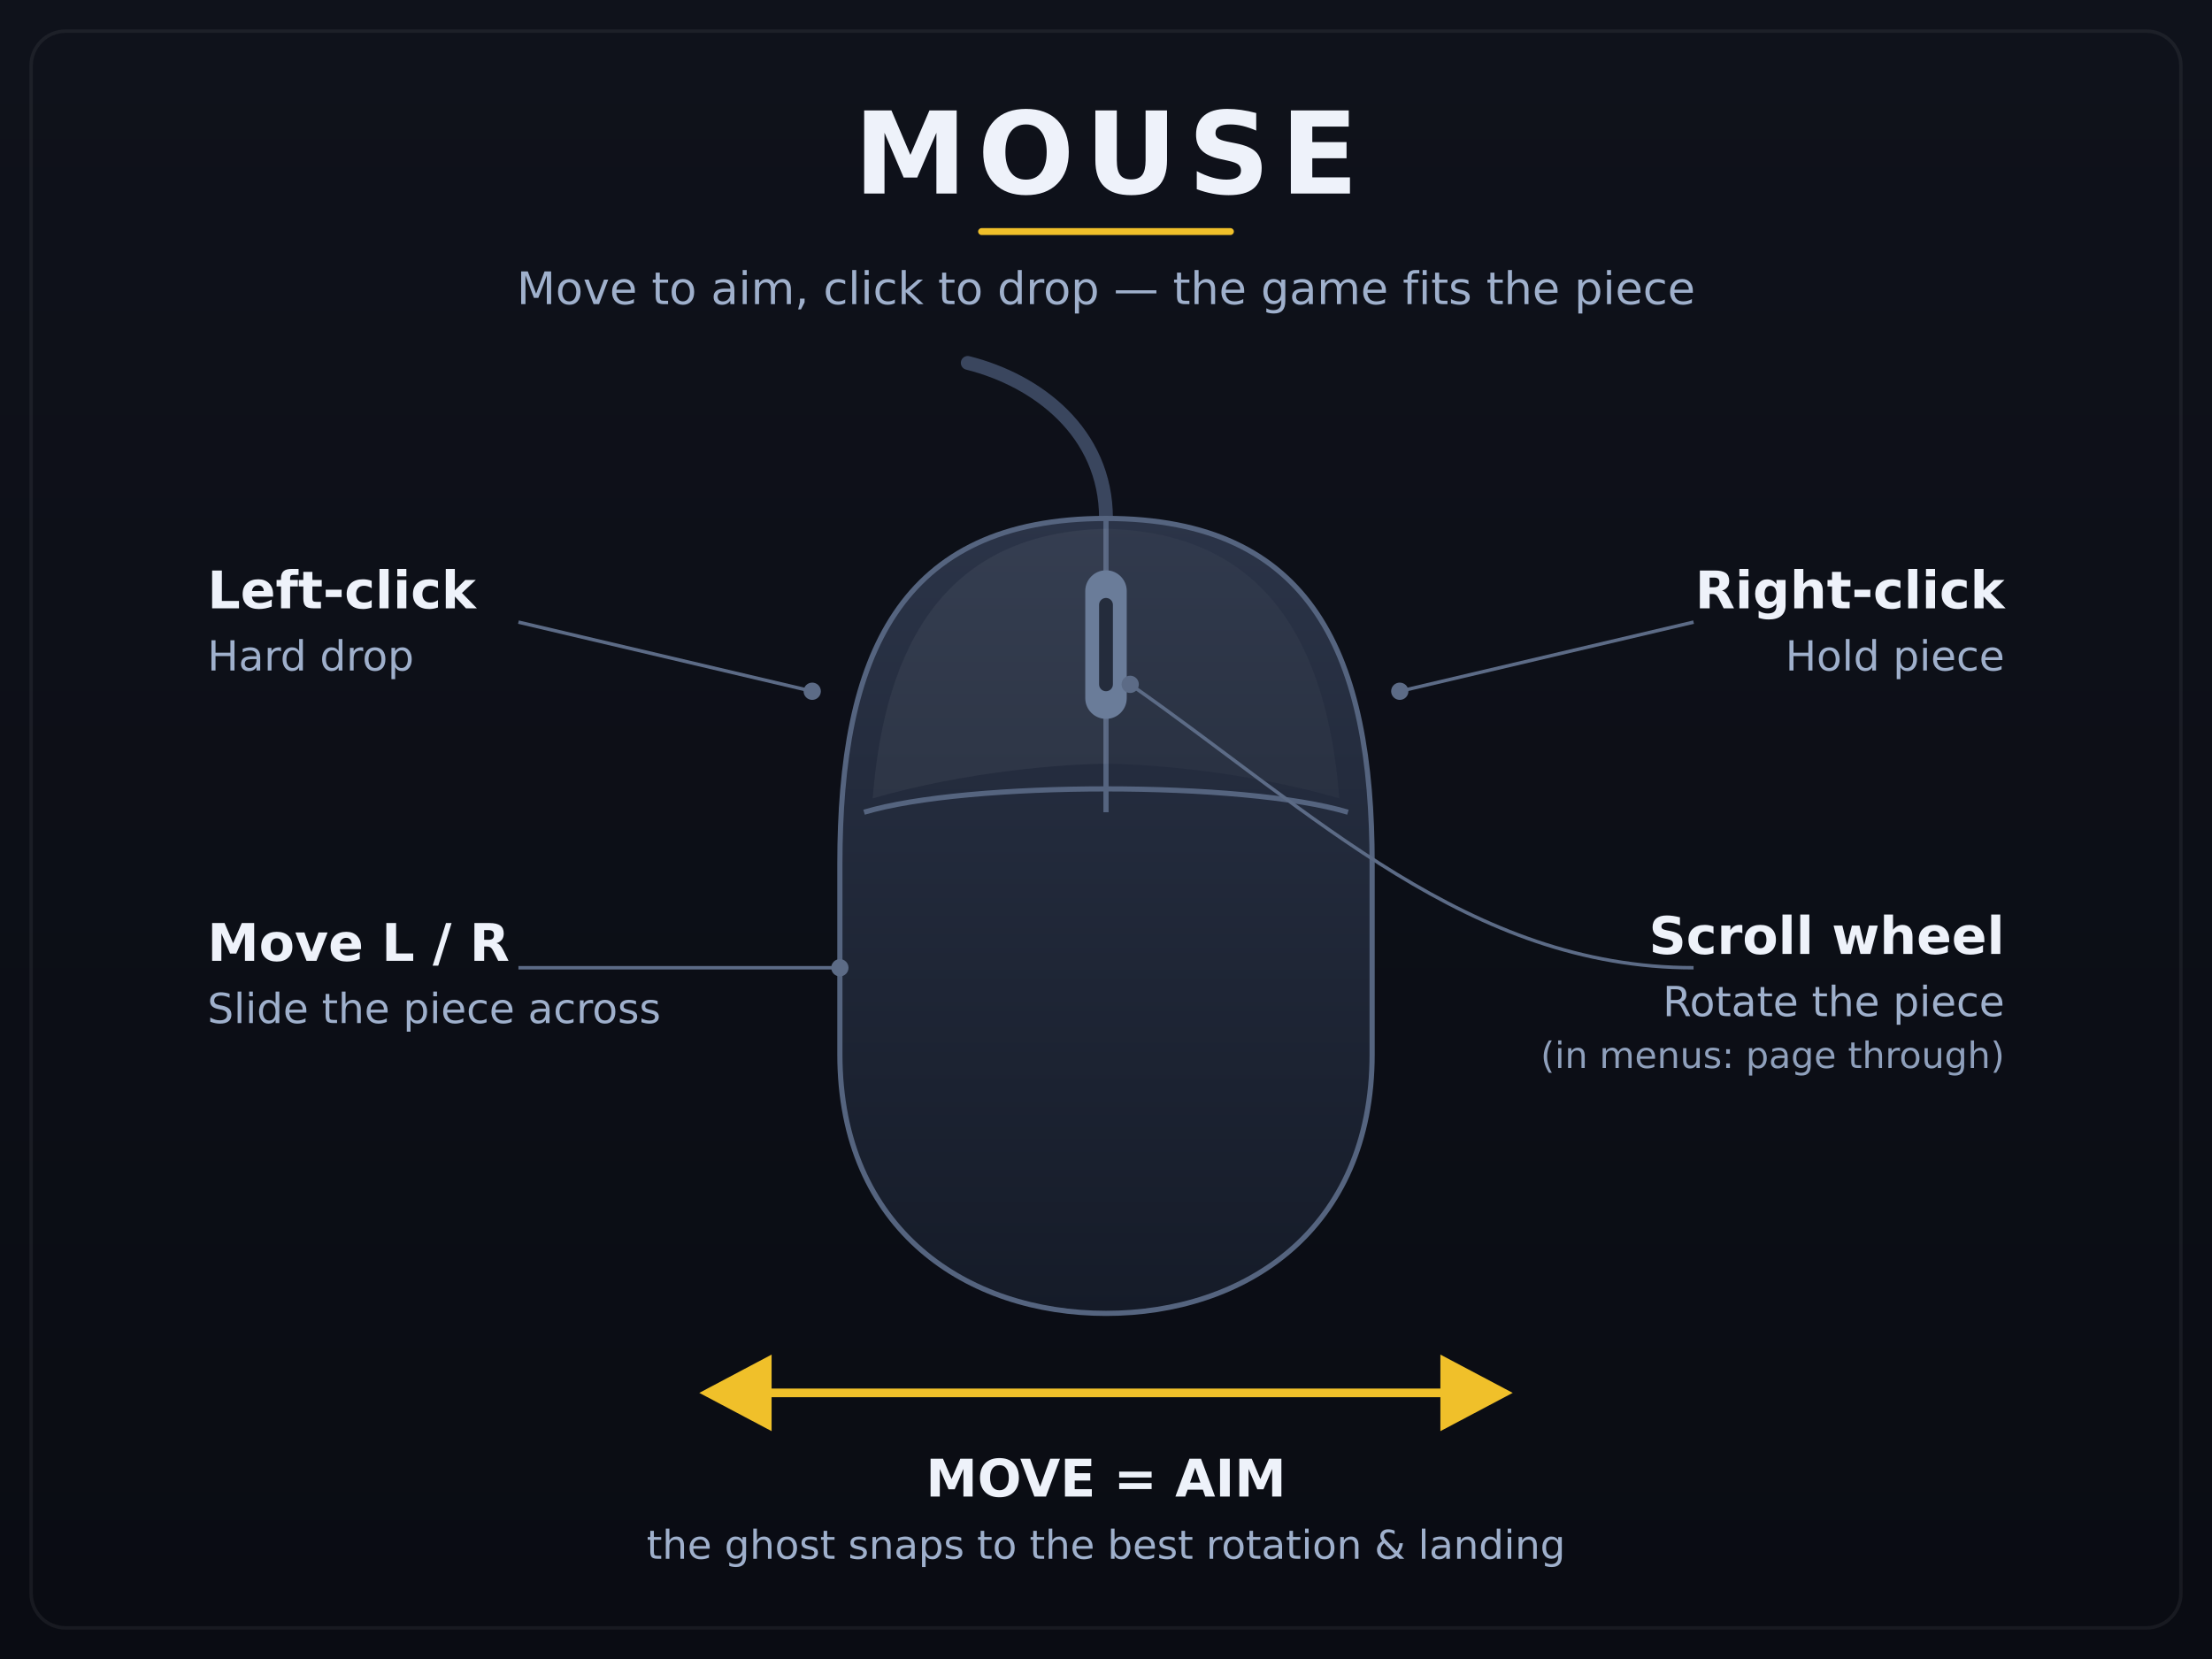
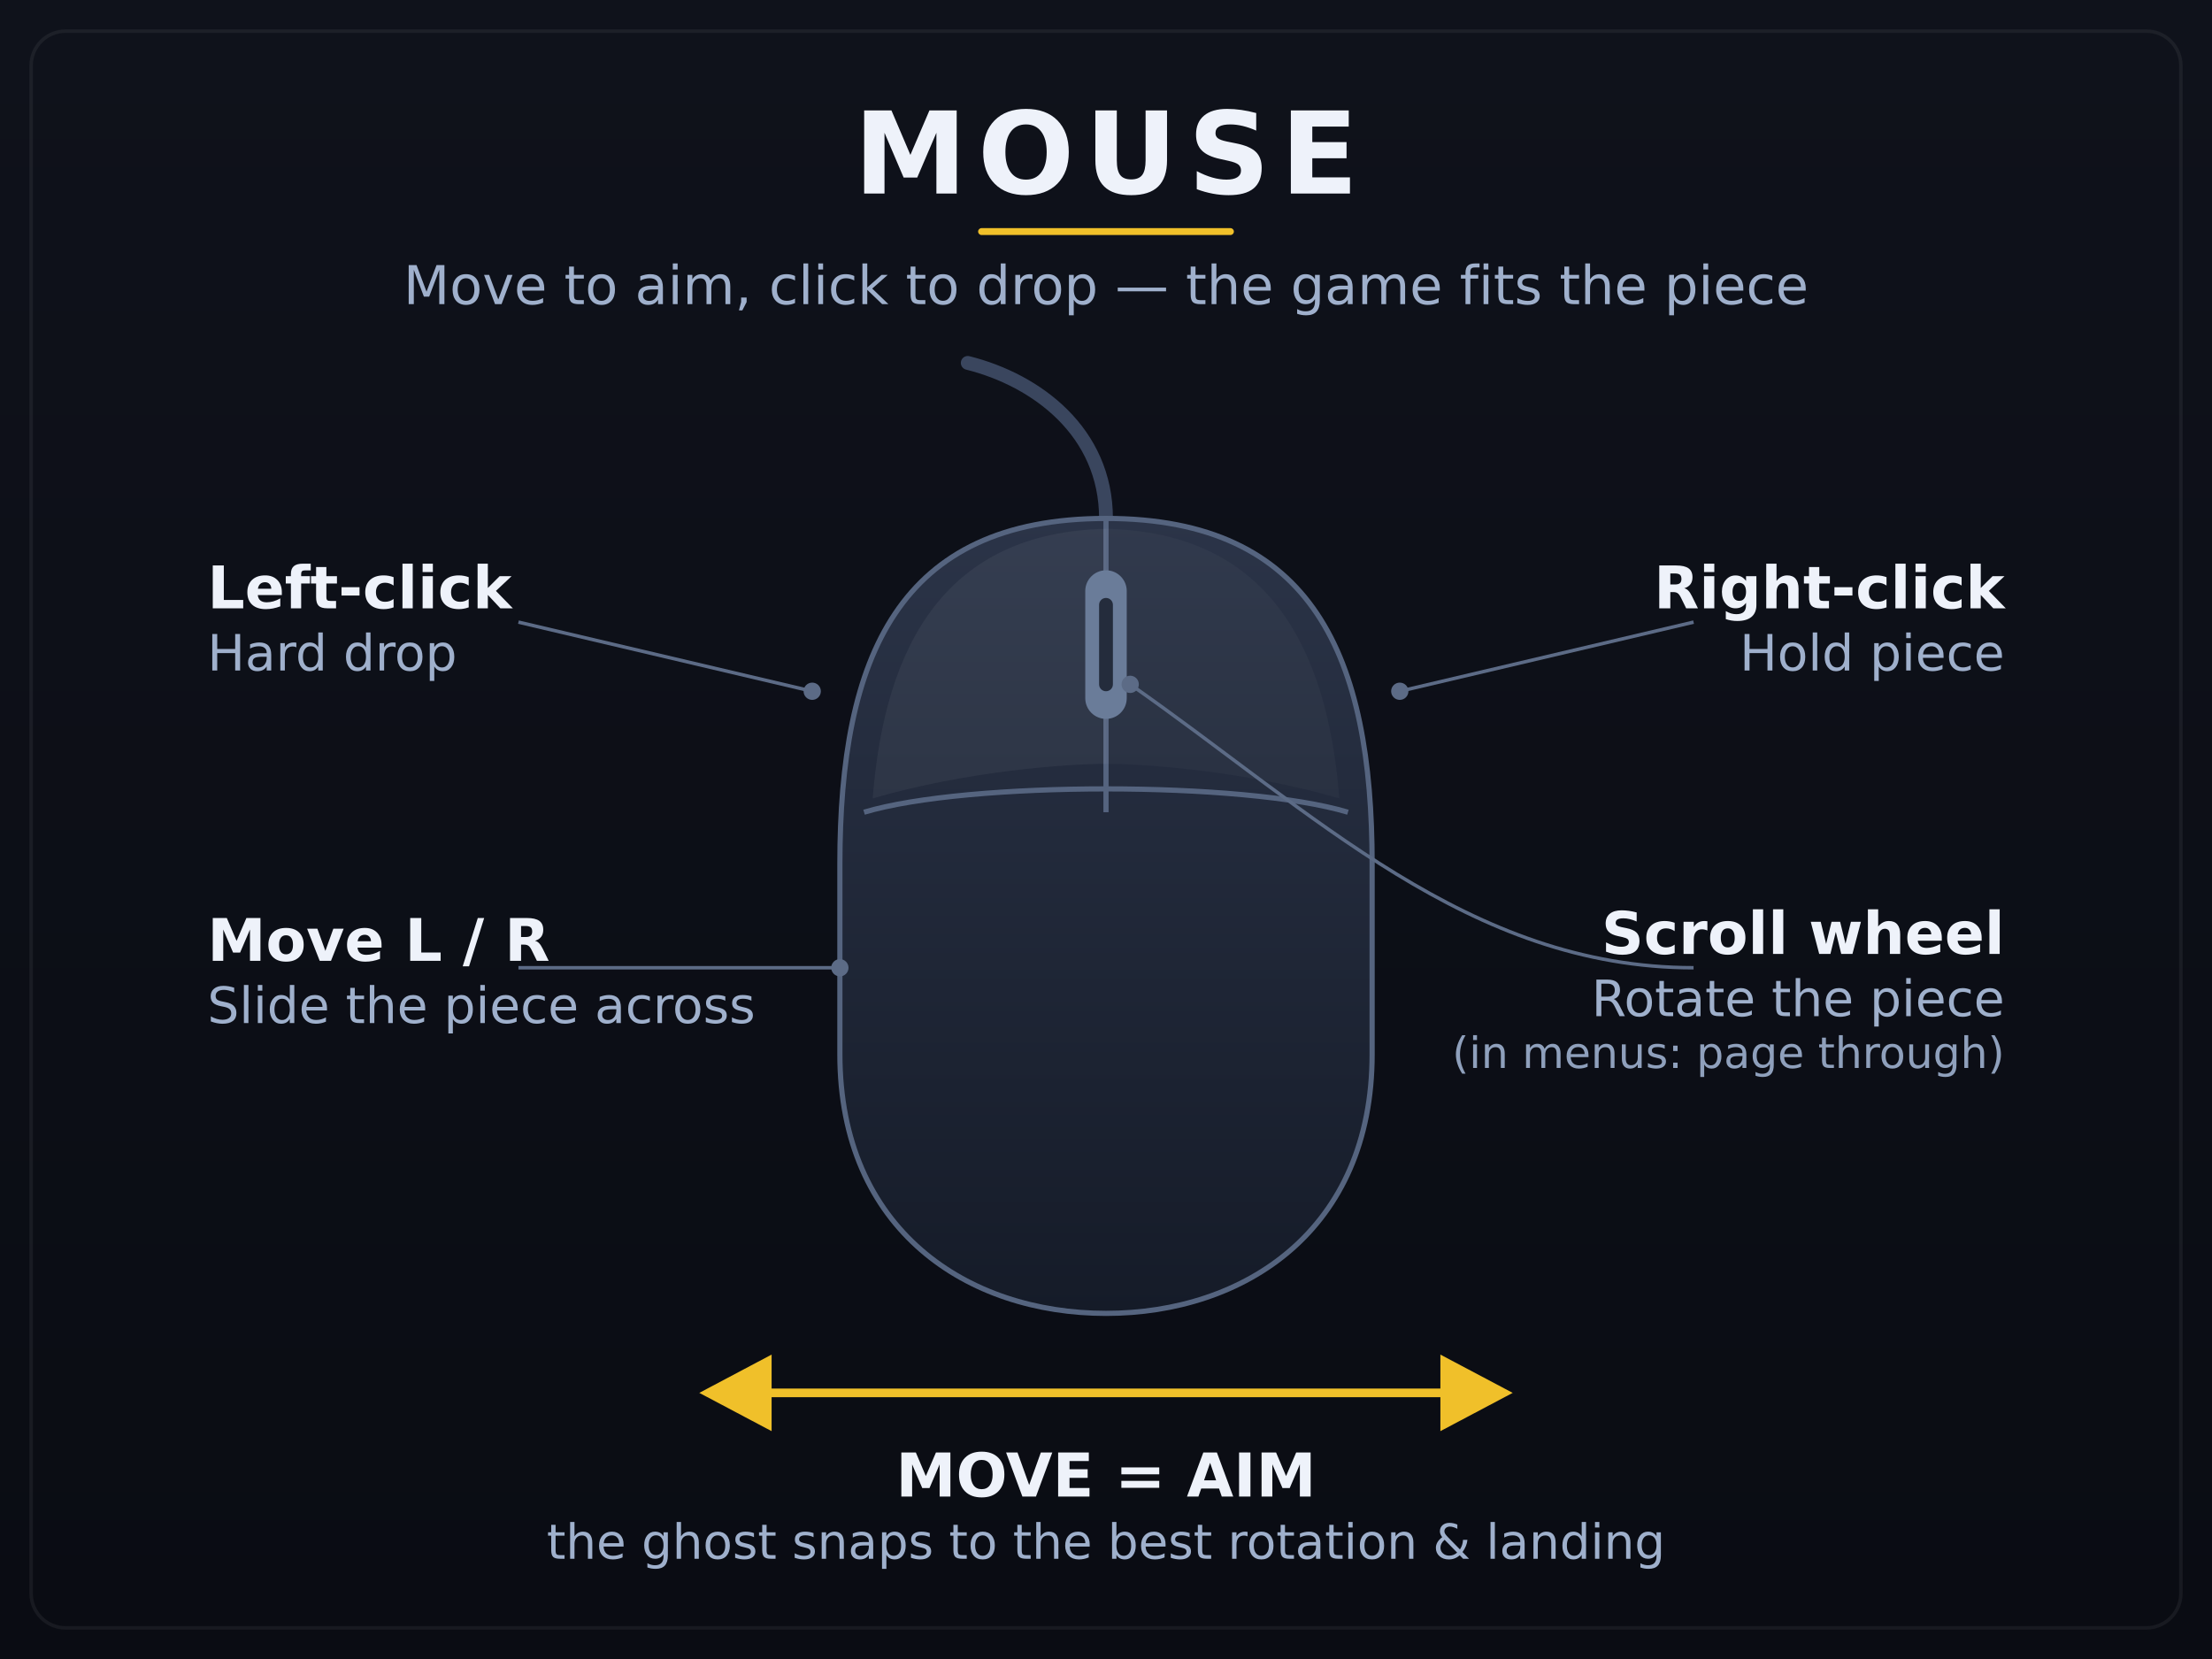
<svg xmlns="http://www.w3.org/2000/svg" width="1280" height="960" viewBox="0 0 1280 960" font-family="DejaVu Sans, 'Liberation Sans', sans-serif">
  <defs>
    <linearGradient id="mouseBody" x1="0" y1="0" x2="0" y2="1">
      <stop offset="0" stop-color="#2b3448" />
      <stop offset="1" stop-color="#151b28" />
    </linearGradient>
    <linearGradient id="bg" x1="0" y1="0" x2="0" y2="1">
      <stop offset="0" stop-color="#0f121b" />
      <stop offset="1" stop-color="#0a0c13" />
    </linearGradient>
  </defs>
  <rect width="1280" height="960" fill="url(#bg)" />
  <rect x="18" y="18" width="1244" height="924" rx="20" fill="none" stroke="#ffffff" stroke-opacity="0.06" stroke-width="2" />
  <text x="640" y="112" text-anchor="middle" font-size="66" font-weight="700" fill="#eef2fa" letter-spacing="6">MOUSE</text>
  <rect x="566" y="132" width="148" height="4" rx="2" fill="#f0c02a" />
-   <text x="640" y="176" text-anchor="middle" font-size="26" fill="#9fb0cc">Move to aim, click to drop — the game fits the piece</text>
+   <text x="640" y="176" text-anchor="middle" font-size="31" fill="#9fb0cc">Move to aim, click to drop — the game fits the piece</text>
  <g>
    <path d="M640 300 C 640 250, 600 220, 560 210" fill="none" stroke="#3a465e" stroke-width="8" stroke-linecap="round" />
    <path d="M640 300              C 520 300, 486 380, 486 500              L 486 610              C 486 712, 560 760, 640 760              C 720 760, 794 712, 794 610              L 794 500              C 794 380, 760 300, 640 300 Z" fill="url(#mouseBody)" stroke="#55647f" stroke-width="3" />
    <path d="M640 300 L 640 470" stroke="#55647f" stroke-width="3" />
    <path d="M500 470 C 560 452, 720 452, 780 470" fill="none" stroke="#55647f" stroke-width="3" />
    <path d="M640 306 C 548 308, 512 372, 505 462 C 560 446, 618 442, 640 442 Z" fill="#ffffff" fill-opacity="0.05" />
    <path d="M640 306 C 732 308, 768 372, 775 462 C 720 446, 662 442, 640 442 Z" fill="#ffffff" fill-opacity="0.03" />
    <rect x="628" y="330" width="24" height="86" rx="12" fill="#6a7c99" />
    <rect x="636" y="346" width="8" height="54" rx="4" fill="#242c3c" />
  </g>
  <g stroke="#f0c02a" stroke-width="5" fill="#f0c02a">
    <line x1="410" y1="806" x2="870" y2="806" />
    <path d="M410 806 l 34 -18 l 0 36 Z" />
    <path d="M870 806 l -34 -18 l 0 36 Z" />
  </g>
-   <text x="640" y="866" text-anchor="middle" font-size="30" font-weight="700" fill="#eef2fa">MOVE  =  AIM</text>
-   <text x="640" y="902" text-anchor="middle" font-size="23" fill="#9fb0cc">the ghost snaps to the best rotation &amp; landing</text>
+   <text x="640" y="866" text-anchor="middle" font-size="35" font-weight="700" fill="#eef2fa">MOVE  =  AIM</text>
+   <text x="640" y="902" text-anchor="middle" font-size="28" fill="#9fb0cc">the ghost snaps to the best rotation &amp; landing</text>
  <g stroke="#5c6b86" stroke-width="2" fill="none">
    <path d="M300 360 L 470 400" />
  </g>
  <circle cx="470" cy="400" r="5" fill="#5c6b86" />
-   <text x="120" y="352" font-size="30" font-weight="700" fill="#eef2fa">Left-click</text>
-   <text x="120" y="388" font-size="24" fill="#9fb0cc">Hard drop</text>
+   <text x="120" y="352" font-size="34" font-weight="700" fill="#eef2fa">Left-click</text>
+   <text x="120" y="388" font-size="29" fill="#9fb0cc">Hard drop</text>
  <g stroke="#5c6b86" stroke-width="2" fill="none">
    <path d="M980 360 L 810 400" />
  </g>
  <circle cx="810" cy="400" r="5" fill="#5c6b86" />
-   <text x="1160" y="352" text-anchor="end" font-size="30" font-weight="700" fill="#eef2fa">Right-click</text>
-   <text x="1160" y="388" text-anchor="end" font-size="24" fill="#9fb0cc">Hold piece</text>
+   <text x="1160" y="352" text-anchor="end" font-size="34" font-weight="700" fill="#eef2fa">Right-click</text>
+   <text x="1160" y="388" text-anchor="end" font-size="29" fill="#9fb0cc">Hold piece</text>
  <g stroke="#5c6b86" stroke-width="2" fill="none">
    <path d="M980 560 C 850 560, 760 470, 654 396" />
  </g>
  <circle cx="654" cy="396" r="5" fill="#5c6b86" />
-   <text x="1160" y="552" text-anchor="end" font-size="30" font-weight="700" fill="#eef2fa">Scroll wheel</text>
-   <text x="1160" y="588" text-anchor="end" font-size="24" fill="#9fb0cc">Rotate the piece</text>
-   <text x="1160" y="618" text-anchor="end" font-size="21" fill="#8fa0bc">(in menus: page through)</text>
+   <text x="1160" y="552" text-anchor="end" font-size="34" font-weight="700" fill="#eef2fa">Scroll wheel</text>
+   <text x="1160" y="588" text-anchor="end" font-size="29" fill="#9fb0cc">Rotate the piece</text>
+   <text x="1160" y="618" text-anchor="end" font-size="25" fill="#8fa0bc">(in menus: page through)</text>
  <g stroke="#5c6b86" stroke-width="2" fill="none">
    <path d="M300 560 L 486 560" />
  </g>
  <circle cx="486" cy="560" r="5" fill="#5c6b86" />
-   <text x="120" y="556" font-size="30" font-weight="700" fill="#eef2fa">Move L / R</text>
-   <text x="120" y="592" font-size="24" fill="#9fb0cc">Slide the piece across</text>
+   <text x="120" y="556" font-size="34" font-weight="700" fill="#eef2fa">Move L / R</text>
+   <text x="120" y="592" font-size="29" fill="#9fb0cc">Slide the piece across</text>
</svg>
